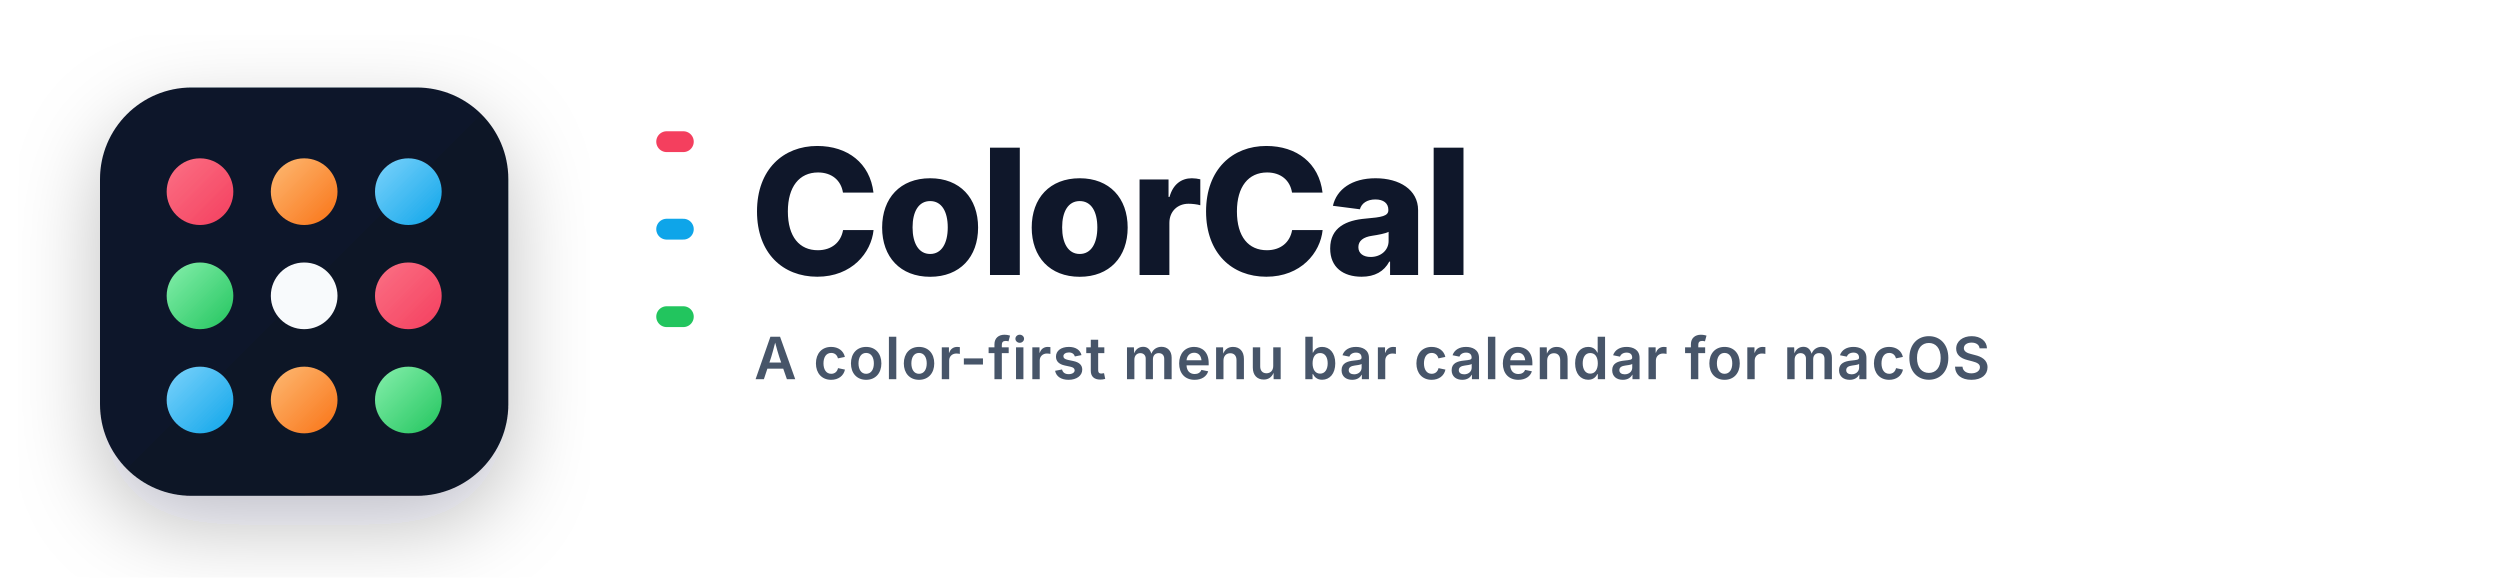
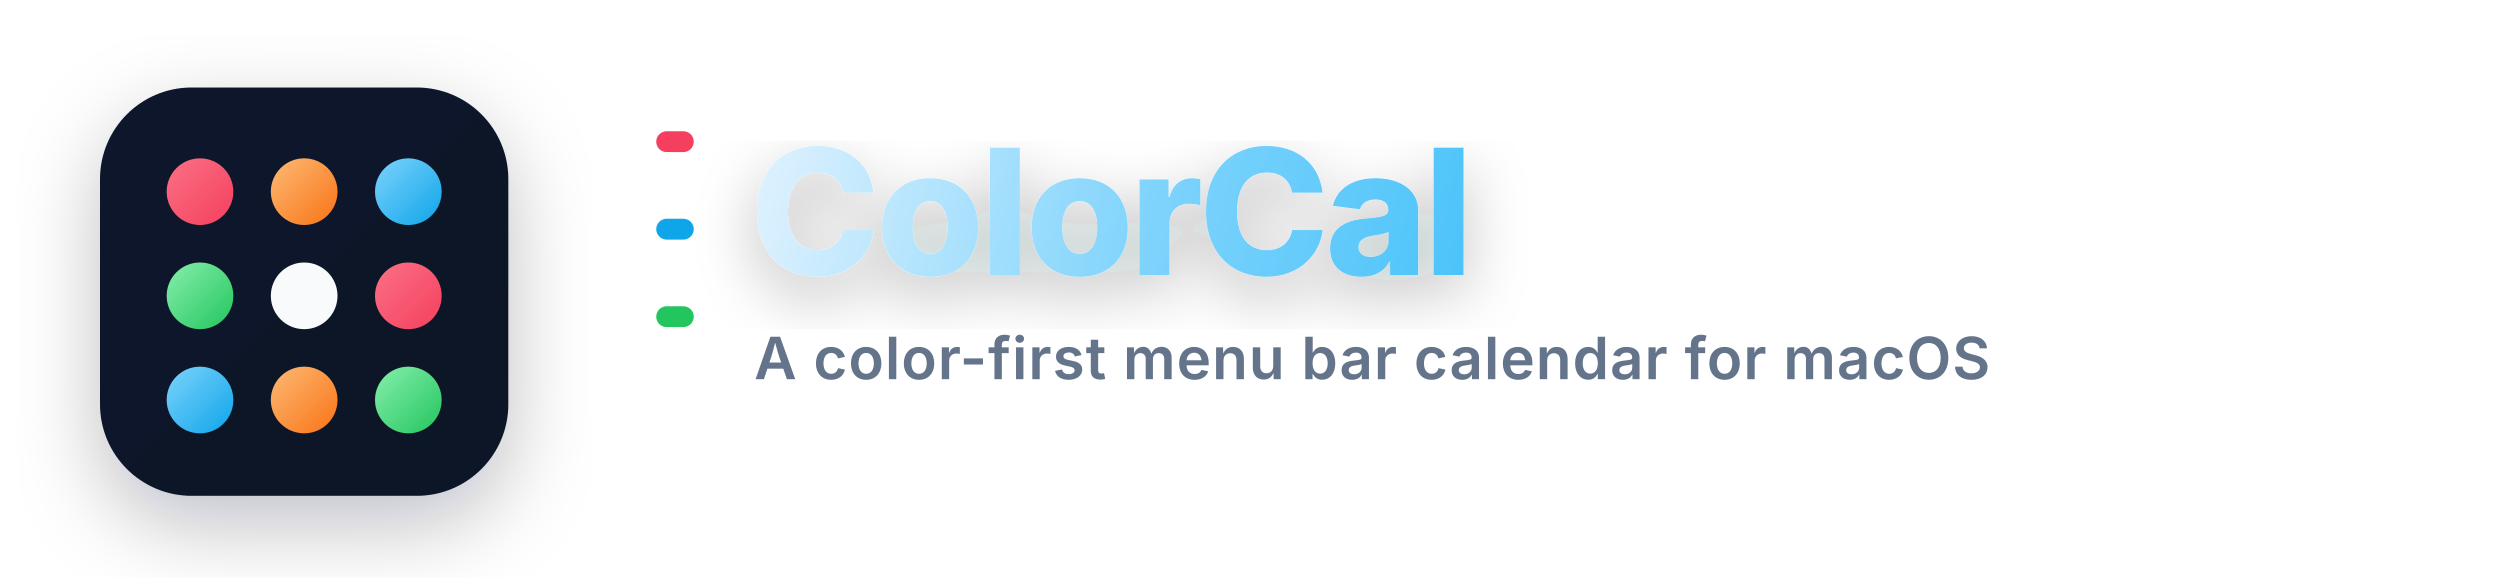
<svg xmlns="http://www.w3.org/2000/svg" width="1200" height="280" viewBox="0 0 1200 280" fill="none" role="img" aria-labelledby="title desc">
  <defs>
    <linearGradient id="bg" x1="0" y1="0" x2="1" y2="1">
      <stop offset="0%" stop-color="#0F172A" />
      <stop offset="100%" stop-color="#111827" />
    </linearGradient>
    <linearGradient id="pink" x1="0" y1="0" x2="1" y2="1">
      <stop offset="0%" stop-color="#FB7185" />
      <stop offset="100%" stop-color="#F43F5E" />
    </linearGradient>
    <linearGradient id="orange" x1="0" y1="0" x2="1" y2="1">
      <stop offset="0%" stop-color="#FDBA74" />
      <stop offset="100%" stop-color="#F97316" />
    </linearGradient>
    <linearGradient id="blue" x1="0" y1="0" x2="1" y2="1">
      <stop offset="0%" stop-color="#7DD3FC" />
      <stop offset="100%" stop-color="#0EA5E9" />
    </linearGradient>
    <linearGradient id="green" x1="0" y1="0" x2="1" y2="1">
      <stop offset="0%" stop-color="#86EFAC" />
      <stop offset="100%" stop-color="#22C55E" />
    </linearGradient>
+     <linearGradient id="titleBlue" x1="360" y1="78" x2="760" y2="168" gradientUnits="userSpaceOnUse">
+       <stop offset="0%" stop-color="#E0F2FE" />
+       <stop offset="48%" stop-color="#7DD3FC" />
+       <stop offset="100%" stop-color="#38BDF8" />
+     </linearGradient>
    <filter id="shadow" x="-20%" y="-20%" width="140%" height="140%">
      <feDropShadow dx="0" dy="14" stdDeviation="20" flood-color="#020617" flood-opacity="0.25" />
+     </filter>
+     <filter id="titleShadow" x="-20%" y="-20%" width="160%" height="160%">
+       <feDropShadow dx="0" dy="10" stdDeviation="14" flood-color="#0F172A" flood-opacity="0.28" />
    </filter>
  </defs>
  <g filter="url(#shadow)">
    <rect x="48" y="42" width="196" height="196" rx="44" fill="url(#bg)" />
    <circle cx="96" cy="92" r="16" fill="url(#pink)" />
    <circle cx="146" cy="92" r="16" fill="url(#orange)" />
    <circle cx="196" cy="92" r="16" fill="url(#blue)" />
    <circle cx="96" cy="142" r="16" fill="url(#green)" />
    <circle cx="146" cy="142" r="16" fill="#F8FAFC" />
    <circle cx="196" cy="142" r="16" fill="url(#pink)" />
    <circle cx="96" cy="192" r="16" fill="url(#blue)" />
    <circle cx="146" cy="192" r="16" fill="url(#orange)" />
    <circle cx="196" cy="192" r="16" fill="url(#green)" />
  </g>
  <path d="M320 68H328" stroke="#F43F5E" stroke-width="10" stroke-linecap="round" />
  <path d="M320 110H328" stroke="#0EA5E9" stroke-width="10" stroke-linecap="round" />
  <path d="M320 152H328" stroke="#22C55E" stroke-width="10" stroke-linecap="round" />
-   <text x="360" y="132" fill="#0F172A" font-family="Avenir Next, SF Pro Display, Segoe UI, sans-serif" font-size="84" font-weight="800" letter-spacing="-2">
+   <text x="360" y="132" fill="url(#titleBlue)" filter="url(#titleShadow)" font-family="Avenir Next, SF Pro Display, Segoe UI, sans-serif" font-size="84" font-weight="800" letter-spacing="-2">
    ColorCal
  </text>
-   <text x="362" y="182" fill="#475569" font-family="Avenir Next, SF Pro Text, Segoe UI, sans-serif" font-size="28" font-weight="600" letter-spacing="0.5">
+   <text x="362" y="182" fill="#64748B" font-family="Avenir Next, SF Pro Text, Segoe UI, sans-serif" font-size="28" font-weight="600" letter-spacing="0.5">
    A color-first menu bar calendar for macOS
  </text>
</svg>
